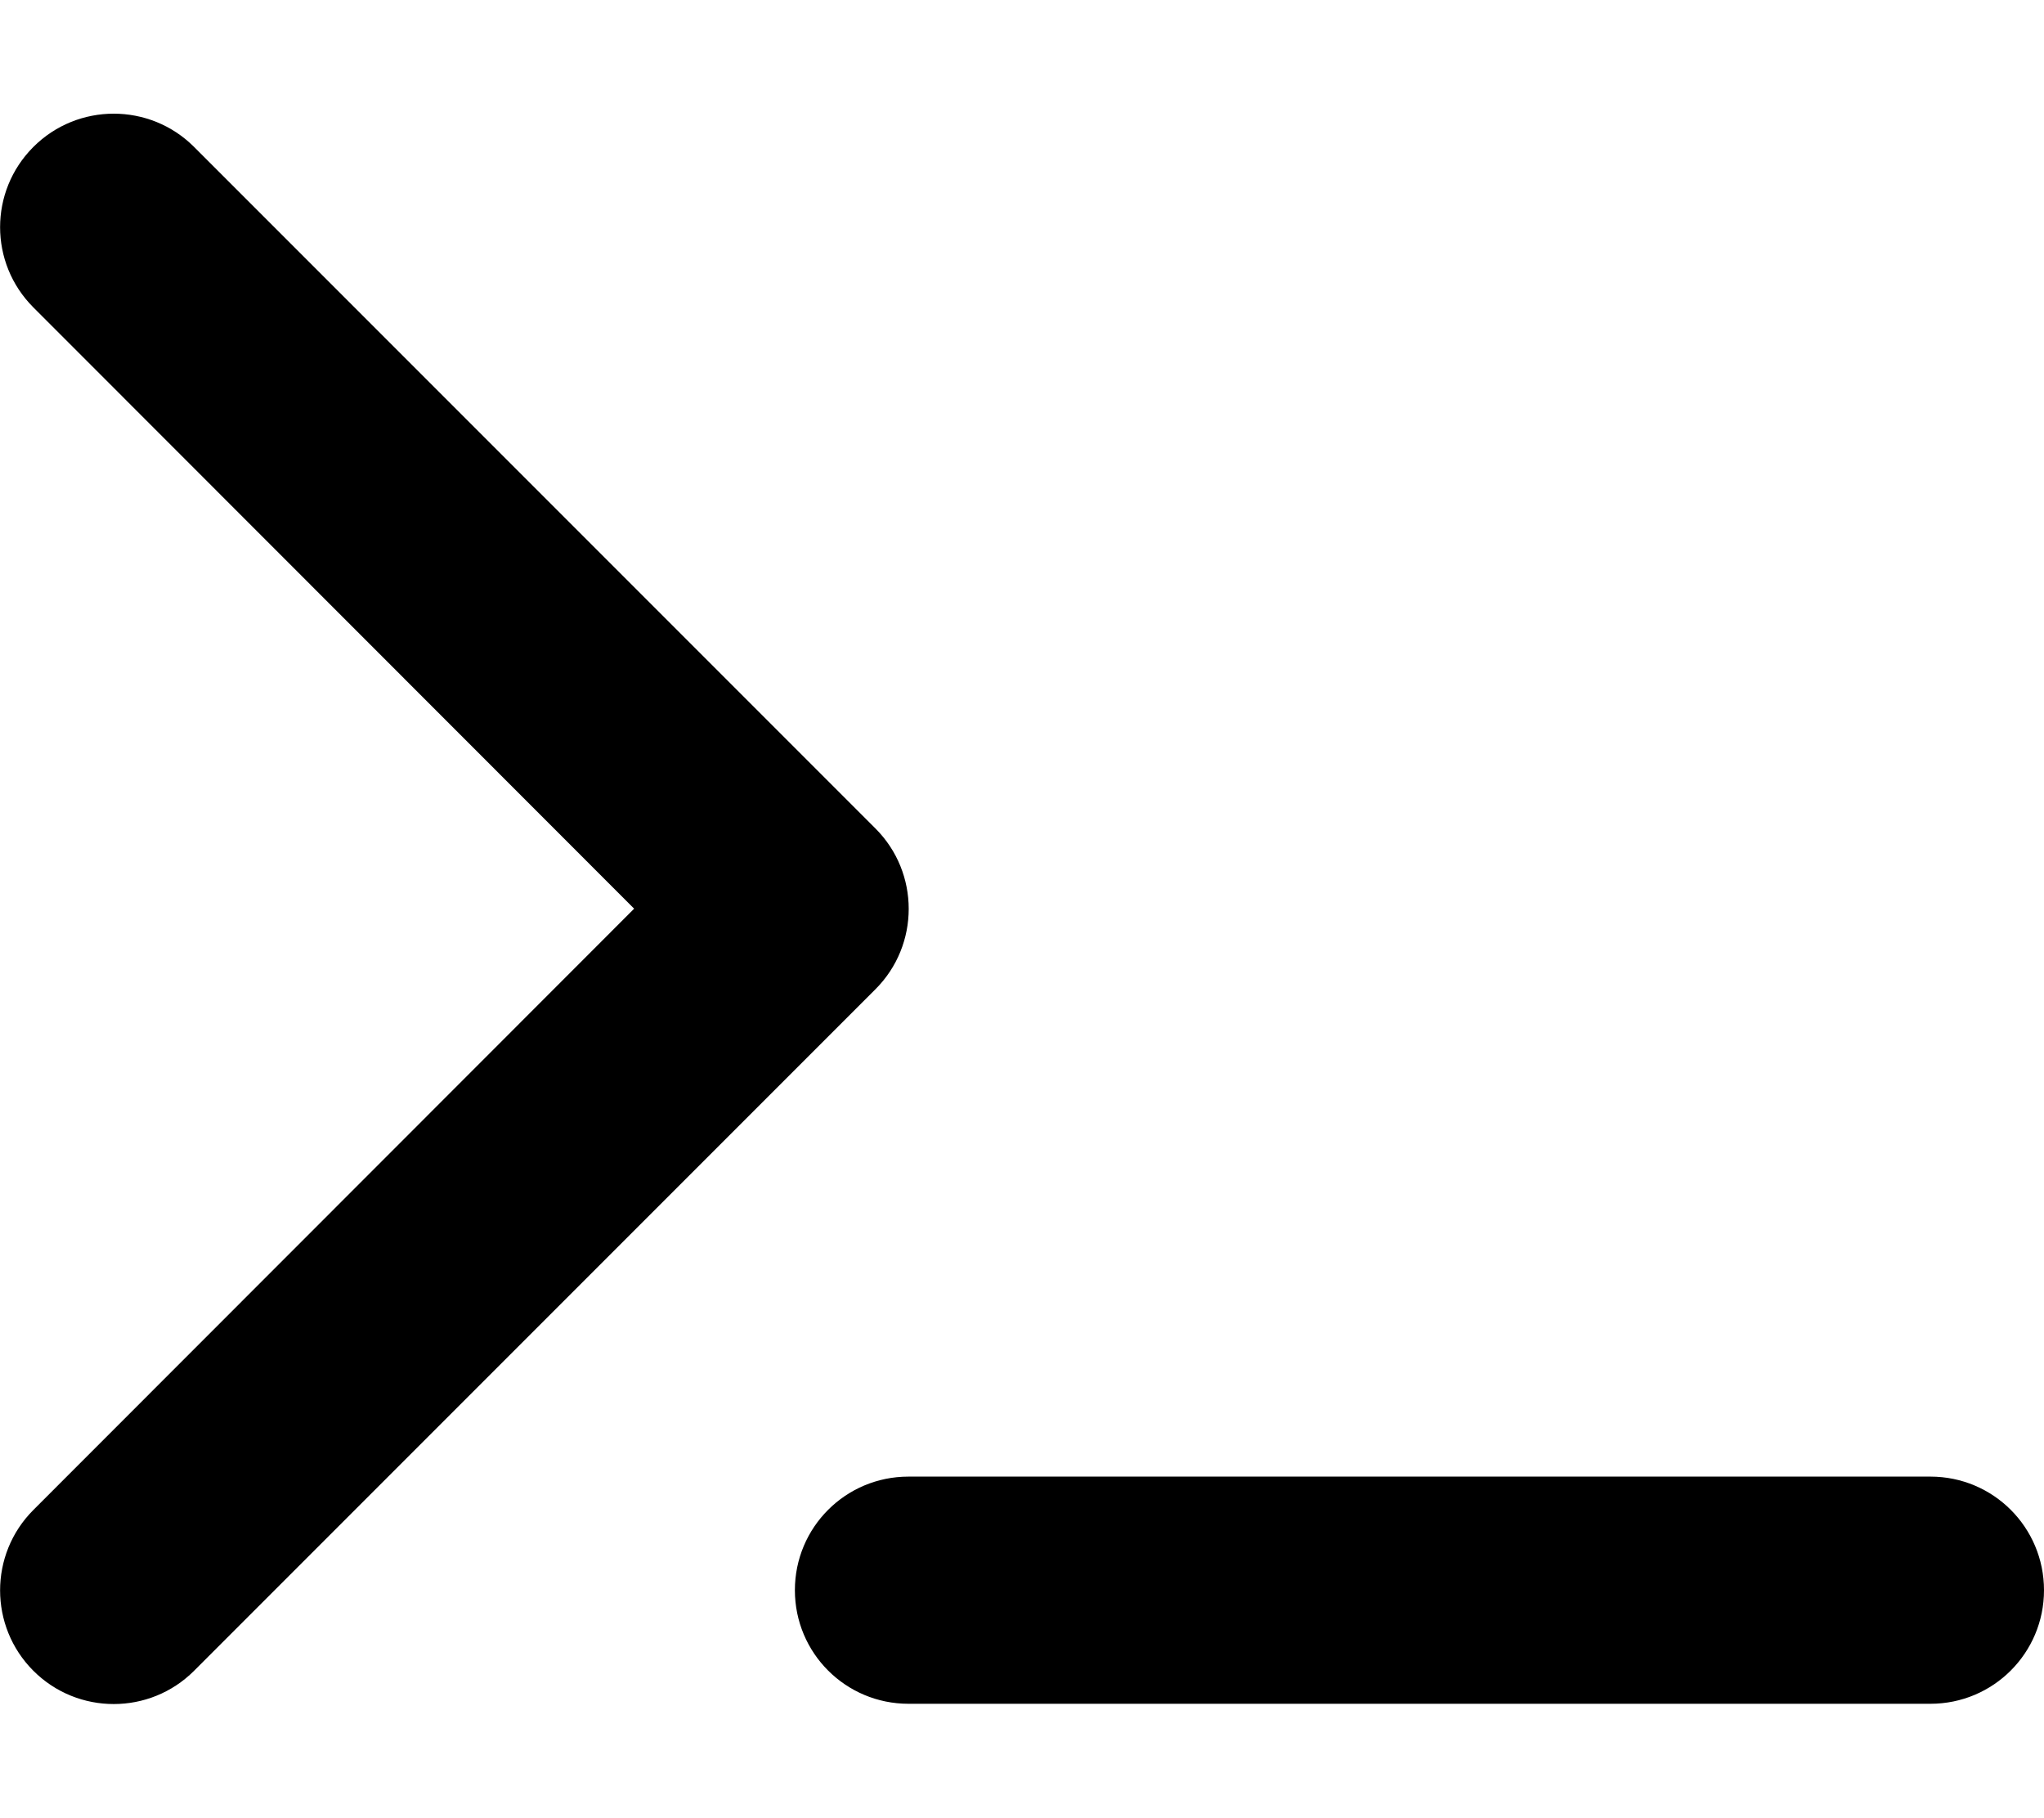
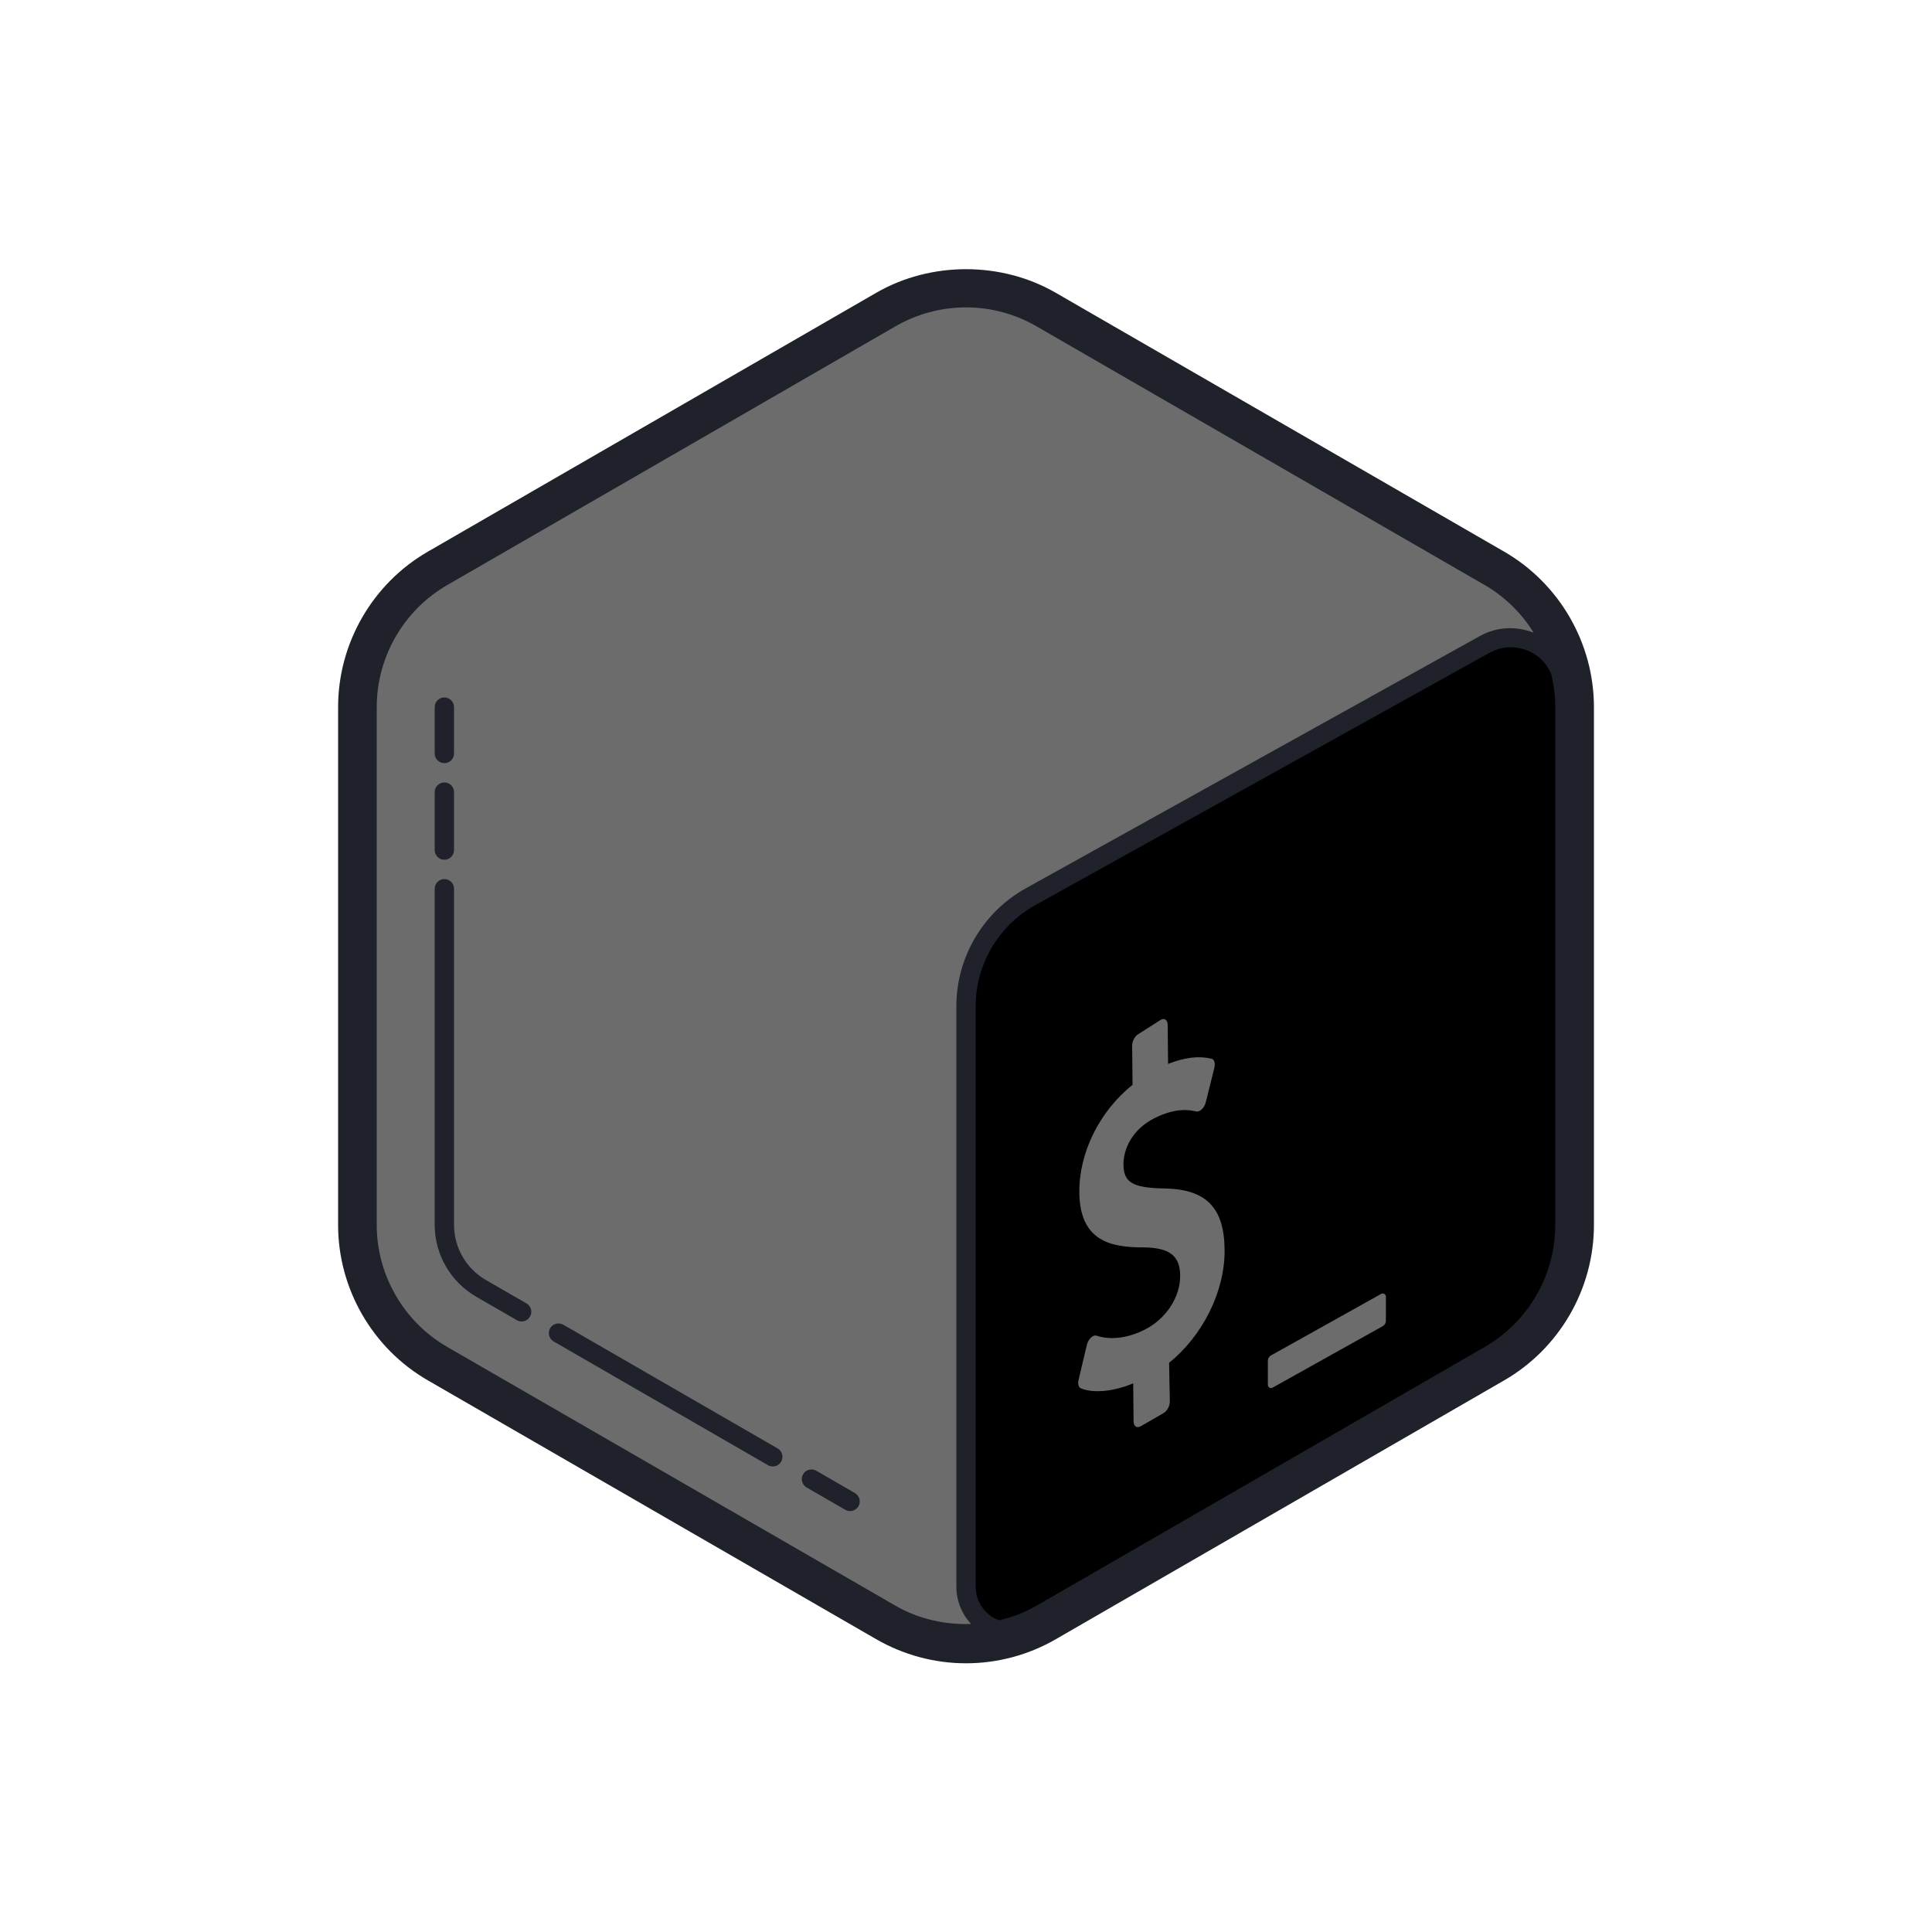
- <svg xmlns="http://www.w3.org/2000/svg" viewBox="0 0 576 512">
-   <path d="M9.4 86.6C-3.1 74.1-3.1 53.9 9.4 41.4s32.8-12.5 45.3 0l192 192c12.5 12.5 12.5 32.8 0 45.3l-192 192c-12.5 12.5-32.8 12.5-45.3 0s-12.5-32.8 0-45.3L178.7 256 9.4 86.6zM256 416l288 0c17.7 0 32 14.3 32 32s-14.3 32-32 32l-288 0c-17.7 0-32-14.3-32-32s14.3-32 32-32z" />
+ <svg xmlns="http://www.w3.org/2000/svg" viewBox="0,0,256,256" width="100px" height="100px" fill-rule="nonzero">
+   <g fill="none" fill-rule="nonzero" stroke="none" stroke-width="1" stroke-linecap="butt" stroke-linejoin="miter" stroke-miterlimit="10" stroke-dasharray="" stroke-dashoffset="0" font-family="none" font-weight="none" font-size="none" text-anchor="none" style="mix-blend-mode: normal">
+     <g transform="scale(2.56,2.56)">
+       <path d="M82,63.613v-27.226c0,-3.008 -1.603,-5.789 -4.211,-7.293l-23.578,-13.614c-2.606,-1.504 -5.814,-1.504 -8.421,0l-23.579,13.614c-2.606,1.504 -4.211,4.285 -4.211,7.293v27.227c0,3.008 1.605,5.789 4.211,7.293l23.578,13.613c2.607,1.504 5.816,1.504 8.421,0l23.579,-13.613c2.608,-1.505 4.211,-4.286 4.211,-7.294" fill="#6c6c6c" />
+       <path d="M76.843,33.356l-23.497,13.055c-2.065,1.147 -3.346,3.322 -3.346,5.685v30.022c0,1.812 1.948,2.959 3.534,2.079l25.434,-14.131c0.839,-0.701 1.526,-1.549 2.032,-2.5v-31.762c0,-2.134 -2.292,-3.485 -4.157,-2.448z" fill="#000000" />
+       <path d="M60.092,52.778c0.189,-0.096 0.345,0.022 0.347,0.269l0.02,2.021c0.845,-0.335 1.58,-0.426 2.247,-0.271c0.145,0.037 0.209,0.234 0.15,0.468l-0.445,1.79c-0.037,0.136 -0.111,0.273 -0.202,0.357c-0.04,0.039 -0.079,0.067 -0.118,0.088c-0.061,0.03 -0.12,0.04 -0.175,0.029c-0.305,-0.069 -1.027,-0.227 -2.164,0.349c-1.192,0.605 -1.61,1.64 -1.602,2.408c0.01,0.92 0.482,1.199 2.109,1.228c2.168,0.035 3.104,0.984 3.126,3.165c0.024,2.146 -1.122,4.448 -2.873,5.858l0.039,2.003c0.002,0.241 -0.153,0.517 -0.344,0.613l-1.186,0.682c-0.189,0.096 -0.345,-0.022 -0.347,-0.263l-0.02,-1.969c-1.016,0.423 -2.043,0.524 -2.7,0.261c-0.125,-0.049 -0.179,-0.232 -0.128,-0.441l0.429,-1.809c0.034,-0.141 0.109,-0.285 0.212,-0.376c0.035,-0.035 0.074,-0.062 0.111,-0.081c0.067,-0.034 0.133,-0.042 0.19,-0.02c0.707,0.237 1.612,0.126 2.484,-0.315c1.105,-0.559 1.846,-1.688 1.834,-2.809c-0.01,-1.016 -0.561,-1.438 -1.9,-1.448c-1.704,0.003 -3.293,-0.33 -3.32,-2.84c-0.022,-2.067 1.053,-4.216 2.754,-5.575l-0.02,-2.02c-0.002,-0.248 0.15,-0.52 0.344,-0.62z" fill="#6c6c6c" />
+       <path d="M71.572,68.64l-5.704,3.185c-0.109,0.061 -0.244,-0.019 -0.244,-0.143v-1.252c0,-0.113 0.061,-0.217 0.16,-0.273l5.704,-3.185c0.111,-0.061 0.246,0.019 0.246,0.145v1.248c0,0.115 -0.062,0.219 -0.162,0.275" fill="#6c6c6c" />
+       <path d="M44,78.213c-0.085,0 -0.171,-0.021 -0.25,-0.067l-2,-1.155c-0.239,-0.138 -0.321,-0.444 -0.183,-0.683c0.138,-0.24 0.444,-0.32 0.683,-0.183l2,1.155c0.239,0.138 0.321,0.444 0.183,0.683c-0.092,0.161 -0.261,0.25 -0.433,0.25zM40,75.904c-0.085,0 -0.171,-0.021 -0.25,-0.067l-11.093,-6.404c-0.239,-0.138 -0.321,-0.444 -0.183,-0.683c0.138,-0.239 0.444,-0.319 0.683,-0.183l11.093,6.404c0.239,0.138 0.321,0.444 0.183,0.683c-0.092,0.16 -0.261,0.25 -0.433,0.25zM27,68.398c-0.085,0 -0.171,-0.021 -0.25,-0.067l-2.105,-1.215c-1.323,-0.764 -2.145,-2.187 -2.145,-3.715v-17.401c0,-0.276 0.224,-0.5 0.5,-0.5c0.276,0 0.5,0.224 0.5,0.5v17.401c0,1.171 0.63,2.263 1.645,2.849l2.105,1.215c0.239,0.138 0.321,0.444 0.183,0.683c-0.092,0.161 -0.261,0.25 -0.433,0.25zM23,44.5c-0.276,0 -0.5,-0.224 -0.5,-0.5v-3c0,-0.276 0.224,-0.5 0.5,-0.5c0.276,0 0.5,0.224 0.5,0.5v3c0,0.276 -0.224,0.5 -0.5,0.5zM23,39.5c-0.276,0 -0.5,-0.224 -0.5,-0.5v-2.4c0,-0.276 0.224,-0.5 0.5,-0.5c0.276,0 0.5,0.224 0.5,0.5v2.4c0,0.276 -0.224,0.5 -0.5,0.5z" fill="#1f212b" />
+       <path d="M77.855,28.553l-23.21,-13.399c-2.816,-1.627 -6.466,-1.629 -9.29,0l-23.211,13.4c-2.865,1.655 -4.644,4.738 -4.644,8.046v26.802c0,3.308 1.779,6.391 4.645,8.045l23.212,13.4c1.412,0.814 3.018,1.245 4.644,1.245c1.628,0 3.234,-0.431 4.645,-1.245l23.211,-13.4c2.864,-1.653 4.645,-4.735 4.645,-8.045v-26.802c-0.002,-3.309 -1.781,-6.392 -4.647,-8.047zM46.355,83.114l-23.211,-13.4c-2.248,-1.298 -3.645,-3.716 -3.645,-6.312v-26.802c0,-2.596 1.396,-5.015 3.645,-6.314l23.211,-13.399c1.107,-0.639 2.367,-0.977 3.645,-0.977c1.279,0 2.539,0.338 3.645,0.977l23.211,13.399c1.051,0.607 1.906,1.465 2.529,2.465c-0.907,-0.355 -1.911,-0.317 -2.785,0.169l-23.496,13.054c-2.223,1.234 -3.604,3.58 -3.604,6.122v30.022c0,0.738 0.282,1.417 0.763,1.939c-1.354,0.047 -2.722,-0.259 -3.908,-0.943zM76.855,69.714l-23.211,13.4c-0.6,0.346 -1.249,0.591 -1.918,0.749c-0.101,-0.038 -0.204,-0.072 -0.3,-0.129c-0.58,-0.341 -0.926,-0.946 -0.926,-1.617v-30.021c0,-2.179 1.184,-4.19 3.09,-5.248l23.496,-13.054c0.351,-0.195 0.733,-0.292 1.116,-0.292c0.4,0 0.801,0.107 1.164,0.32c0.417,0.245 0.719,0.609 0.911,1.028c0.141,0.567 0.223,1.153 0.223,1.75v26.802c0,2.597 -1.396,5.015 -3.645,6.312z" fill="#1f212b" />
+     </g>
+   </g>
</svg>
